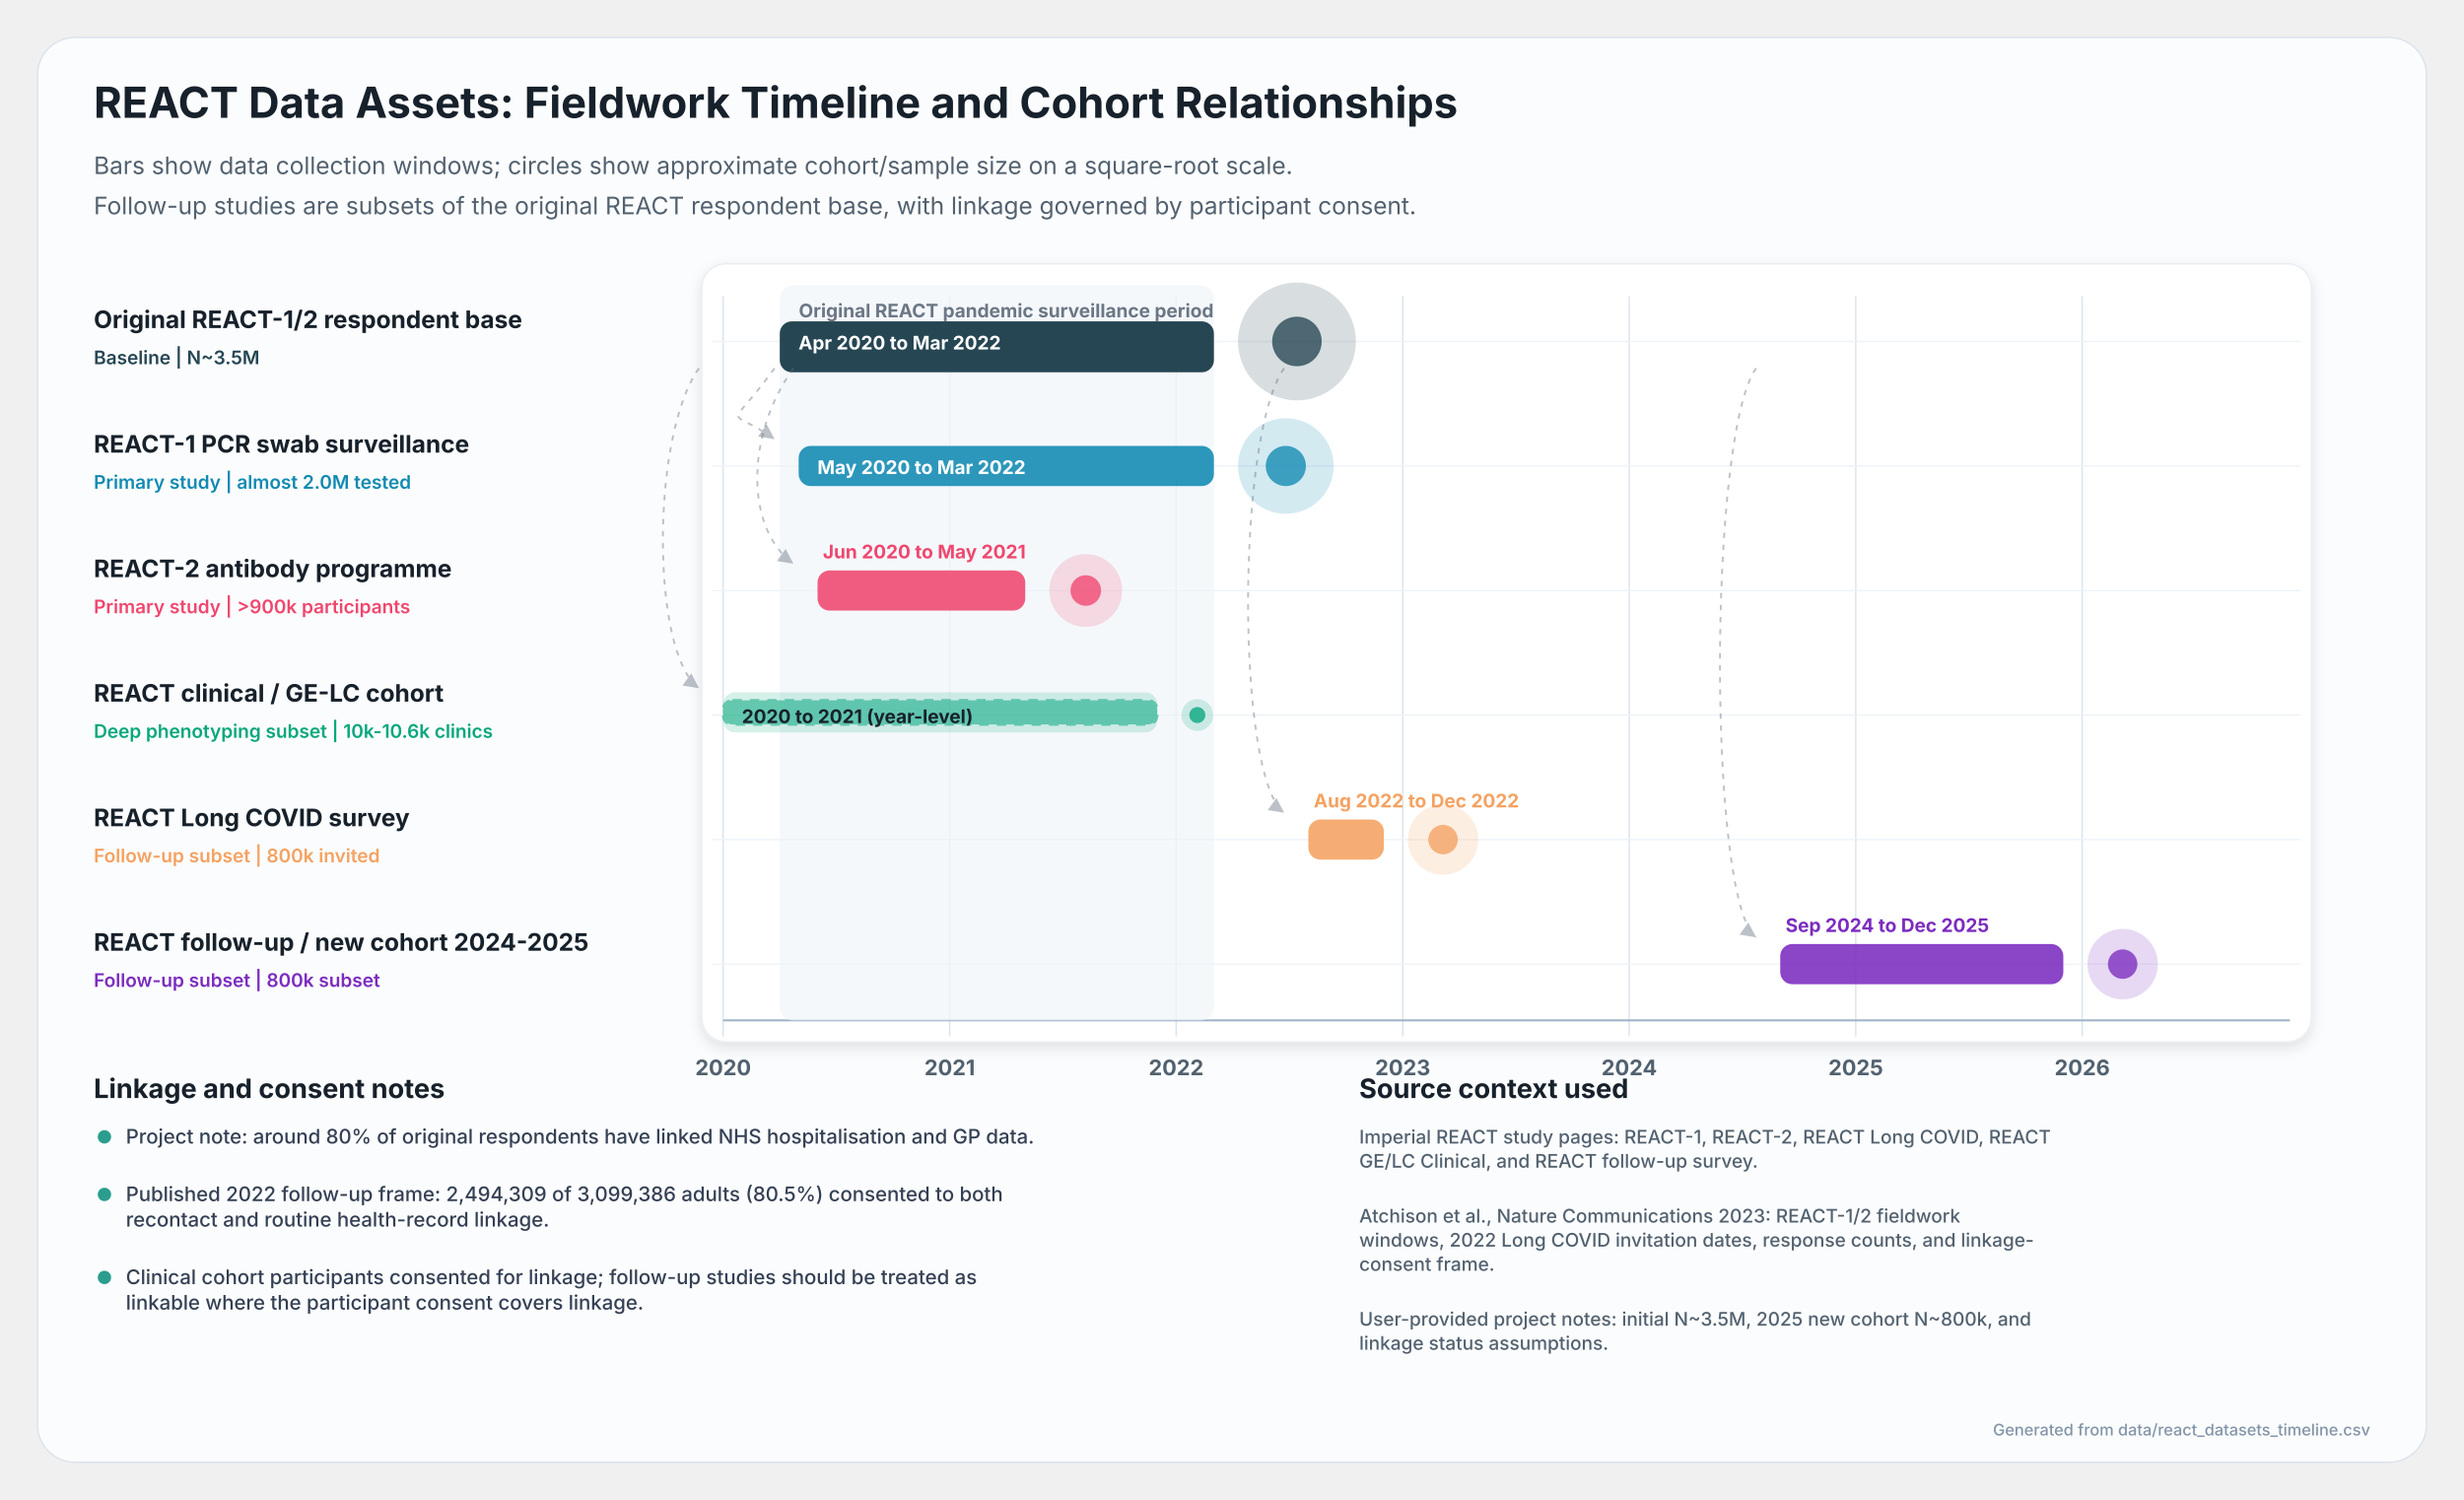
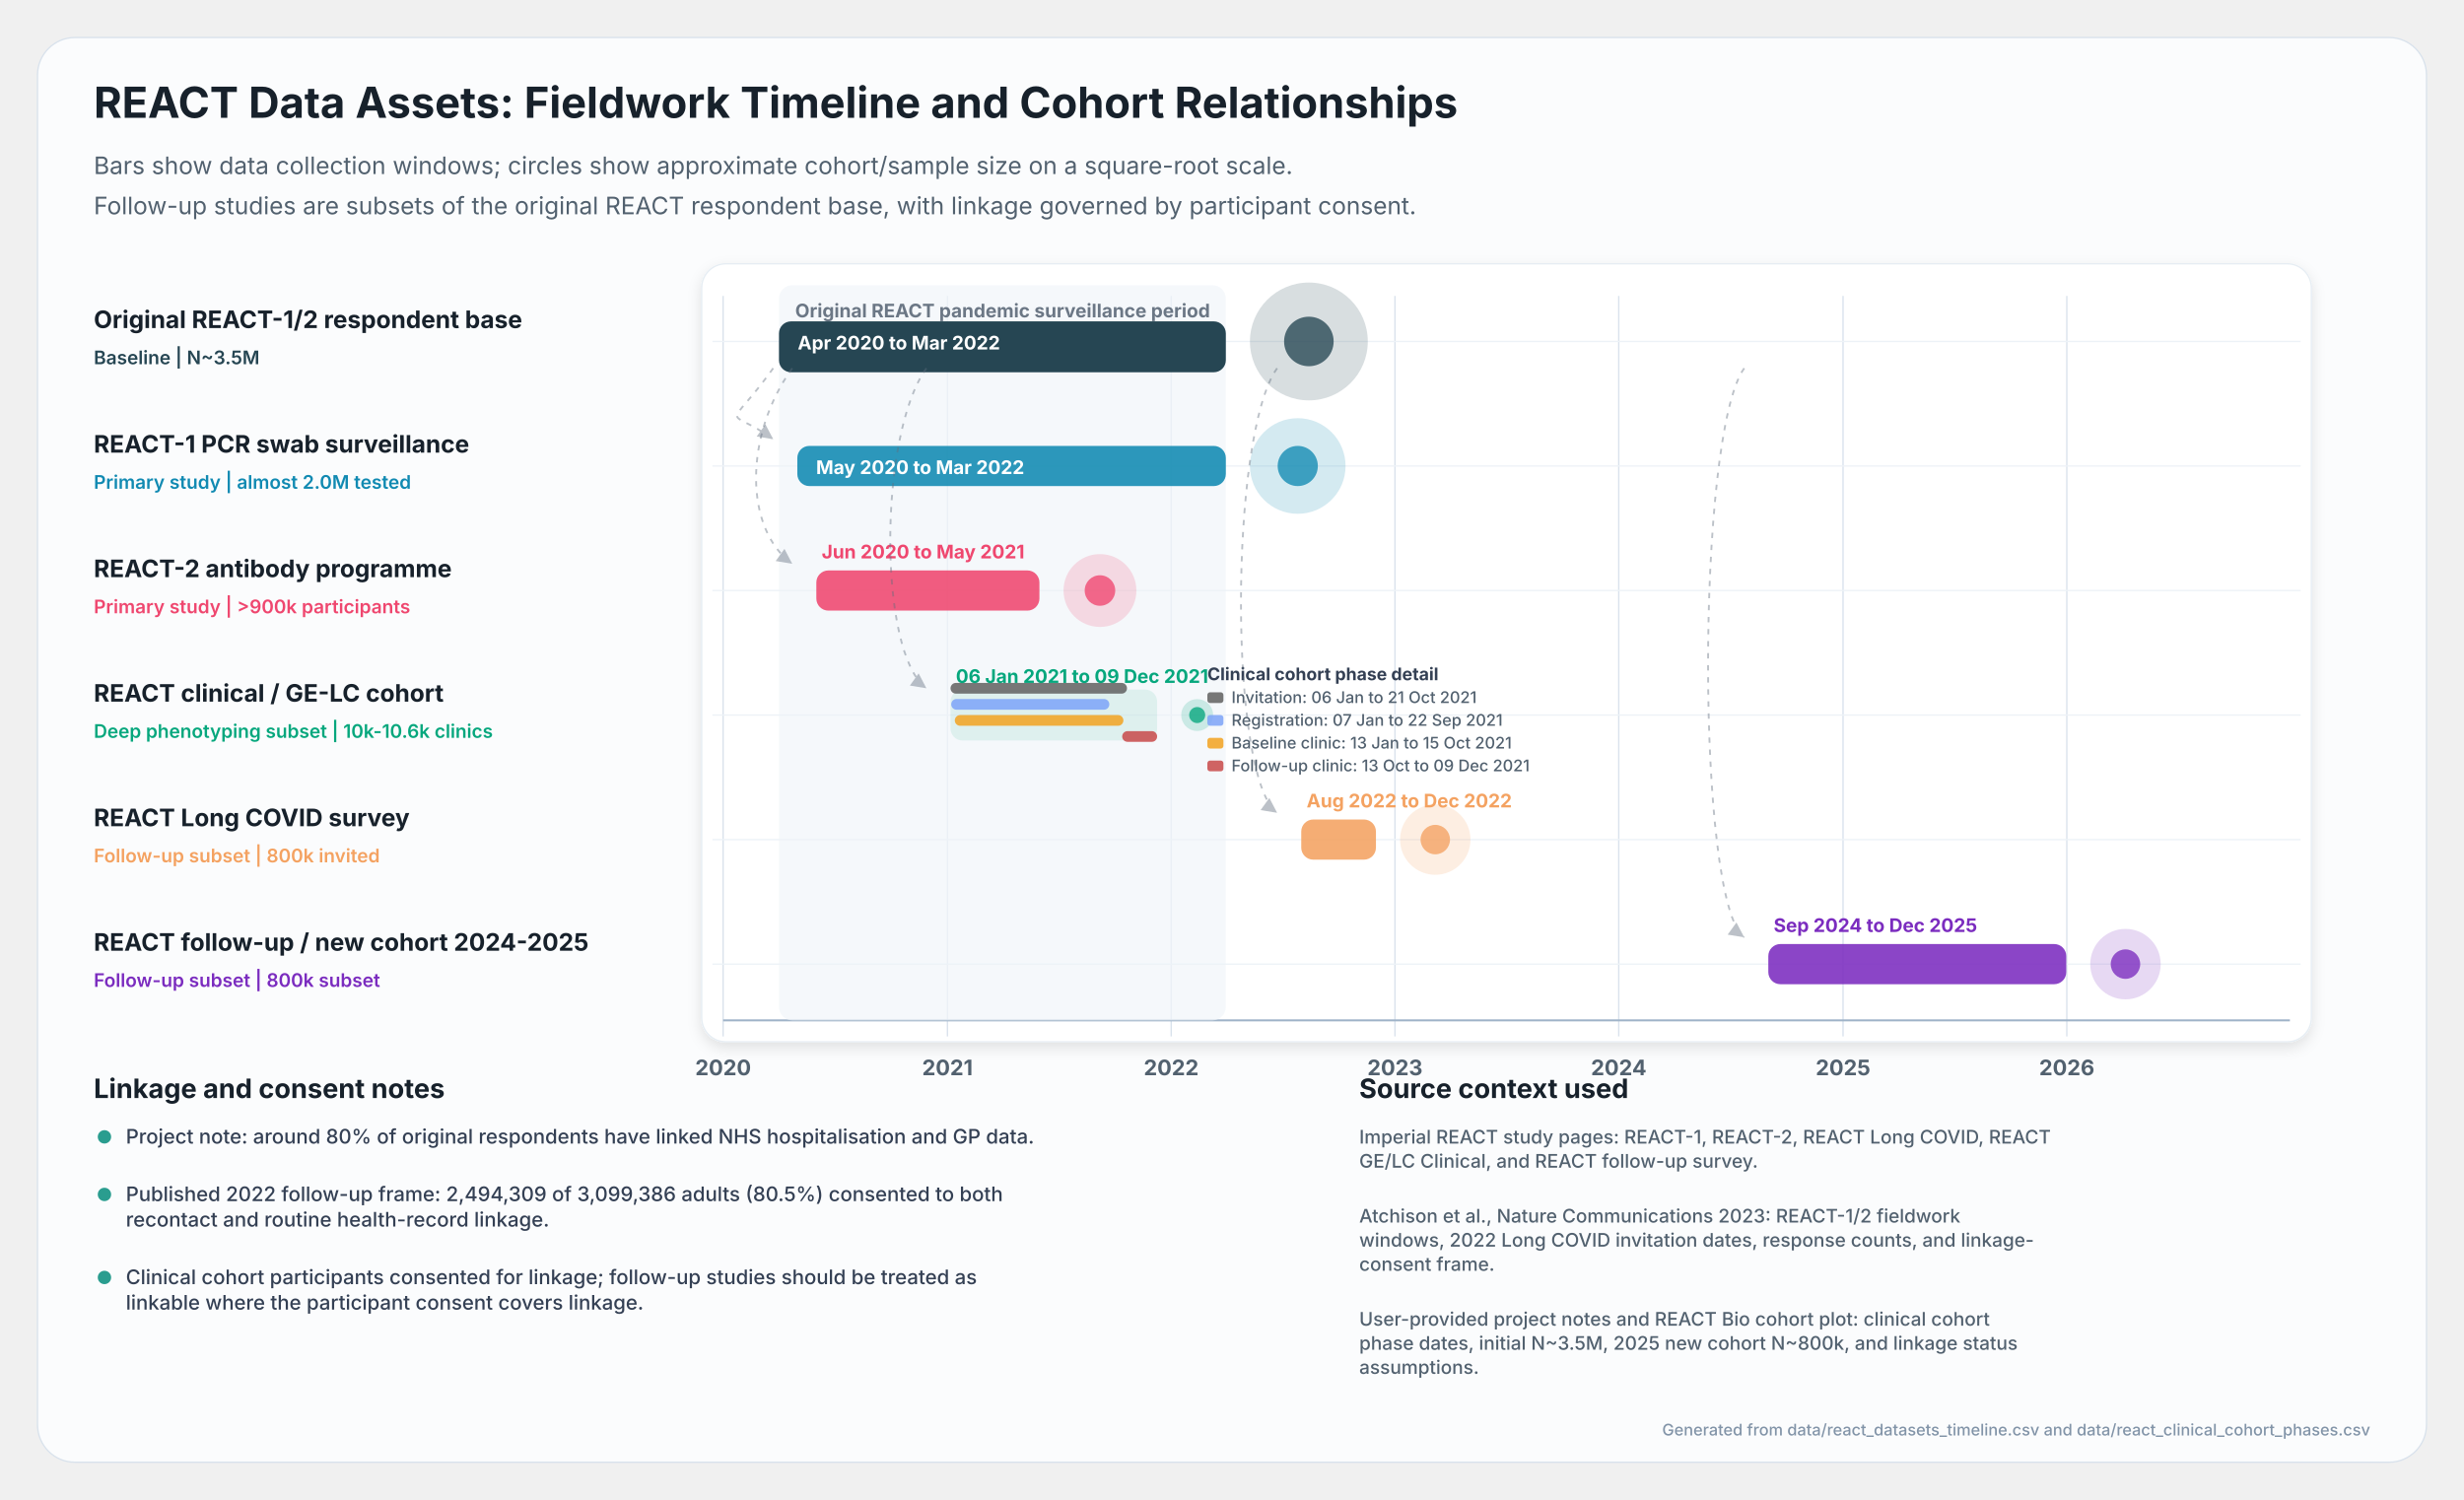
<svg xmlns="http://www.w3.org/2000/svg" width="1840" height="1120" viewBox="0 0 1840 1120" role="img" aria-labelledby="title desc">
  <defs>
    <marker id="arrow" markerWidth="12" markerHeight="12" refX="10" refY="6" orient="auto" markerUnits="strokeWidth">
      <path d="M2,2 L10,6 L2,10 z" fill="#5f6c7b" />
    </marker>
    <filter id="shadow" x="-10%" y="-20%" width="130%" height="150%">
      <feDropShadow dx="0" dy="4" stdDeviation="5" flood-color="#0f172a" flood-opacity="0.11" />
    </filter>
  </defs>
  <style>
text { font-family: Inter, ui-sans-serif, system-ui, -apple-system, BlinkMacSystemFont, "Segoe UI", sans-serif; }
.axis { font-size: 16px; fill: #52616f; }
.small { font-size: 14px; fill: #52616f; }
.tiny { font-size: 12px; fill: #6b7785; }
</style>
  <rect x="28.0" y="28.0" width="1784.0" height="1064.0" rx="28.0" fill="#fbfcfd" opacity="1.000" stroke="#d9e2ec" stroke-width="1" />
  <text x="70.0" y="88.0" font-size="32" font-weight="750" fill="#17212b" text-anchor="start">REACT Data Assets: Fieldwork Timeline and Cohort Relationships</text>
  <text x="70.0" y="130.0" font-size="18" font-weight="400" fill="#52616f" text-anchor="start">Bars show data collection windows; circles show approximate cohort/sample size on a square-root scale.</text>
  <text x="70.0" y="160.0" font-size="18" font-weight="400" fill="#52616f" text-anchor="start">Follow-up studies are subsets of the original REACT respondent base, with linkage governed by participant consent.</text>
  <rect x="524.0" y="197.0" width="1202.0" height="581.0" rx="18.0" fill="#ffffff" opacity="1.000" stroke="#e6edf3" stroke-width="1" filter="url(#shadow)" />
  <path d="M540.0,221.0 L540.0,774.0" fill="none" stroke="#d9e2ec" stroke-width="1" opacity="1.000" />
  <text x="540.0" y="803.0" font-size="16" font-weight="650" fill="#52616f" text-anchor="middle">2020</text>
-   <path d="M709.2,221.0 L709.2,774.0" fill="none" stroke="#d9e2ec" stroke-width="1" opacity="1.000" />
-   <text x="709.2" y="803.0" font-size="16" font-weight="650" fill="#52616f" text-anchor="middle">2021</text>
-   <path d="M878.3,221.0 L878.3,774.0" fill="none" stroke="#d9e2ec" stroke-width="1" opacity="1.000" />
-   <text x="878.3" y="803.0" font-size="16" font-weight="650" fill="#52616f" text-anchor="middle">2022</text>
-   <path d="M1047.5,221.0 L1047.5,774.0" fill="none" stroke="#d9e2ec" stroke-width="1" opacity="1.000" />
-   <text x="1047.5" y="803.0" font-size="16" font-weight="650" fill="#52616f" text-anchor="middle">2023</text>
-   <path d="M1216.6,221.0 L1216.6,774.0" fill="none" stroke="#d9e2ec" stroke-width="1" opacity="1.000" />
-   <text x="1216.6" y="803.0" font-size="16" font-weight="650" fill="#52616f" text-anchor="middle">2024</text>
-   <path d="M1385.8,221.0 L1385.8,774.0" fill="none" stroke="#d9e2ec" stroke-width="1" opacity="1.000" />
-   <text x="1385.8" y="803.0" font-size="16" font-weight="650" fill="#52616f" text-anchor="middle">2025</text>
-   <path d="M1554.9,221.0 L1554.9,774.0" fill="none" stroke="#d9e2ec" stroke-width="1" opacity="1.000" />
-   <text x="1554.9" y="803.0" font-size="16" font-weight="650" fill="#52616f" text-anchor="middle">2026</text>
+   <path d="M707.5,221.0 L707.5,774.0" fill="none" stroke="#d9e2ec" stroke-width="1" opacity="1.000" />
+   <text x="707.5" y="803.0" font-size="16" font-weight="650" fill="#52616f" text-anchor="middle">2021</text>
+   <path d="M874.6,221.0 L874.6,774.0" fill="none" stroke="#d9e2ec" stroke-width="1" opacity="1.000" />
+   <text x="874.6" y="803.0" font-size="16" font-weight="650" fill="#52616f" text-anchor="middle">2022</text>
+   <path d="M1041.7,221.0 L1041.7,774.0" fill="none" stroke="#d9e2ec" stroke-width="1" opacity="1.000" />
+   <text x="1041.7" y="803.0" font-size="16" font-weight="650" fill="#52616f" text-anchor="middle">2023</text>
+   <path d="M1208.8,221.0 L1208.8,774.0" fill="none" stroke="#d9e2ec" stroke-width="1" opacity="1.000" />
+   <text x="1208.8" y="803.0" font-size="16" font-weight="650" fill="#52616f" text-anchor="middle">2024</text>
+   <path d="M1376.3,221.0 L1376.3,774.0" fill="none" stroke="#d9e2ec" stroke-width="1" opacity="1.000" />
+   <text x="1376.3" y="803.0" font-size="16" font-weight="650" fill="#52616f" text-anchor="middle">2025</text>
+   <path d="M1543.4,221.0 L1543.4,774.0" fill="none" stroke="#d9e2ec" stroke-width="1" opacity="1.000" />
+   <text x="1543.4" y="803.0" font-size="16" font-weight="650" fill="#52616f" text-anchor="middle">2026</text>
  <path d="M540.0,762.0 L1710.0,762.0" fill="none" stroke="#9fb3c8" stroke-width="1.5" opacity="1.000" />
-   <rect x="582.3" y="213.0" width="324.2" height="549.0" rx="10.0" fill="#f1f5f9" opacity="0.720" />
-   <text x="751.4" y="237.0" font-size="14" font-weight="650" fill="#6b7785" text-anchor="middle">Original REACT pandemic surveillance period</text>
+   <rect x="581.7" y="213.0" width="333.7" height="549.0" rx="10.0" fill="#f1f5f9" opacity="0.720" />
+   <text x="748.7" y="237.0" font-size="14" font-weight="650" fill="#6b7785" text-anchor="middle">Original REACT pandemic surveillance period</text>
  <path d="M532.0,255.0 L1718.0,255.0" fill="none" stroke="#edf2f7" stroke-width="1" opacity="1.000" />
-   <rect x="582.3" y="240.0" width="324.2" height="38.0" rx="9.0" fill="#264653" opacity="1.000" />
-   <circle cx="968.5" cy="255.0" r="44.0" fill="#264653" opacity="0.18" />
-   <circle cx="968.5" cy="255.0" r="18.5" fill="#264653" opacity="0.78" />
+   <rect x="581.7" y="240.0" width="333.7" height="38.0" rx="9.0" fill="#264653" opacity="1.000" />
+   <circle cx="977.4" cy="255.0" r="44.0" fill="#264653" opacity="0.18" />
+   <circle cx="977.4" cy="255.0" r="18.5" fill="#264653" opacity="0.78" />
  <text x="70.0" y="245.0" font-size="18" font-weight="720" fill="#17212b" text-anchor="start">Original REACT-1/2 respondent base</text>
  <text x="70.0" y="272.0" font-size="14" font-weight="600" fill="#264653" text-anchor="start">Baseline | N~3.5M</text>
-   <text x="596.3" y="261.0" font-size="14" font-weight="700" fill="#ffffff" text-anchor="start">Apr 2020 to Mar 2022</text>
+   <text x="595.7" y="261.0" font-size="14" font-weight="700" fill="#ffffff" text-anchor="start">Apr 2020 to Mar 2022</text>
  <path d="M532.0,348.0 L1718.0,348.0" fill="none" stroke="#edf2f7" stroke-width="1" opacity="1.000" />
-   <rect x="596.4" y="333.0" width="310.1" height="30.0" rx="9.0" fill="#118ab2" opacity="0.880" />
-   <circle cx="960.2" cy="348.0" r="35.7" fill="#118ab2" opacity="0.18" />
-   <circle cx="960.2" cy="348.0" r="15.0" fill="#118ab2" opacity="0.78" />
+   <rect x="595.4" y="333.0" width="320.0" height="30.0" rx="9.0" fill="#118ab2" opacity="0.880" />
+   <circle cx="969.1" cy="348.0" r="35.7" fill="#118ab2" opacity="0.18" />
+   <circle cx="969.1" cy="348.0" r="15.0" fill="#118ab2" opacity="0.78" />
  <text x="70.0" y="338.0" font-size="18" font-weight="650" fill="#17212b" text-anchor="start">REACT-1 PCR swab surveillance</text>
  <text x="70.0" y="365.0" font-size="14" font-weight="600" fill="#118ab2" text-anchor="start">Primary study | almost 2.0M tested</text>
-   <text x="610.4" y="354.0" font-size="14" font-weight="700" fill="#ffffff" text-anchor="start">May 2020 to Mar 2022</text>
-   <path d="M578.4,275.0 C542.4,325.0 542.4,302.0 578.4,328.0" fill="none" stroke="#5f6c7b" stroke-width="1.4" opacity="0.420" stroke-dasharray="4 5" marker-end="url(#arrow)" />
+   <text x="609.4" y="354.0" font-size="14" font-weight="700" fill="#ffffff" text-anchor="start">May 2020 to Mar 2022</text>
+   <path d="M577.4,275.0 C541.4,325.0 541.4,302.0 577.4,328.0" fill="none" stroke="#5f6c7b" stroke-width="1.4" opacity="0.420" stroke-dasharray="4 5" marker-end="url(#arrow)" />
  <path d="M532.0,441.0 L1718.0,441.0" fill="none" stroke="#edf2f7" stroke-width="1" opacity="1.000" />
-   <rect x="610.5" y="426.0" width="155.1" height="30.0" rx="9.0" fill="#ef476f" opacity="0.880" />
-   <circle cx="810.8" cy="441.0" r="27.2" fill="#ef476f" opacity="0.18" />
-   <circle cx="810.8" cy="441.0" r="11.4" fill="#ef476f" opacity="0.78" />
+   <rect x="609.6" y="426.0" width="166.6" height="30.0" rx="9.0" fill="#ef476f" opacity="0.880" />
+   <circle cx="821.4" cy="441.0" r="27.2" fill="#ef476f" opacity="0.18" />
+   <circle cx="821.4" cy="441.0" r="11.4" fill="#ef476f" opacity="0.78" />
  <text x="70.0" y="431.0" font-size="18" font-weight="650" fill="#17212b" text-anchor="start">REACT-2 antibody programme</text>
  <text x="70.0" y="458.0" font-size="14" font-weight="600" fill="#ef476f" text-anchor="start">Primary study | &gt;900k participants</text>
-   <text x="614.5" y="417.0" font-size="14" font-weight="700" fill="#ef476f" text-anchor="start">Jun 2020 to May 2021</text>
-   <path d="M592.5,275.0 C556.5,325.0 556.5,395.0 592.5,421.0" fill="none" stroke="#5f6c7b" stroke-width="1.4" opacity="0.420" stroke-dasharray="4 5" marker-end="url(#arrow)" />
+   <text x="613.6" y="417.0" font-size="14" font-weight="700" fill="#ef476f" text-anchor="start">Jun 2020 to May 2021</text>
+   <path d="M591.6,275.0 C555.6,325.0 555.6,395.0 591.6,421.0" fill="none" stroke="#5f6c7b" stroke-width="1.4" opacity="0.420" stroke-dasharray="4 5" marker-end="url(#arrow)" />
  <path d="M532.0,534.0 L1718.0,534.0" fill="none" stroke="#edf2f7" stroke-width="1" opacity="1.000" />
-   <rect x="540.0" y="517.0" width="324.2" height="30.0" rx="9.0" fill="#06a77d" opacity="0.170" />
-   <rect x="540.0" y="523.0" width="324.2" height="18.0" rx="7.0" fill="#06a77d" opacity="0.550" stroke="#06a77d" stroke-width="2" stroke-dasharray="7 6" />
-   <circle cx="894.1" cy="534.0" r="11.9" fill="#06a77d" opacity="0.18" />
-   <circle cx="894.1" cy="534.0" r="6.0" fill="#06a77d" opacity="0.78" />
+   <rect x="709.8" y="515.0" width="154.3" height="38.0" rx="9.0" fill="#06a77d" opacity="0.100" />
+   <rect x="709.8" y="510.0" width="131.8" height="8.0" rx="4.0" fill="#636363" opacity="0.860" />
+   <rect x="710.3" y="522.0" width="118.1" height="8.0" rx="4.0" fill="#7ea5f8" opacity="0.860" />
+   <rect x="713.0" y="534.0" width="125.9" height="8.0" rx="4.0" fill="#f2a323" opacity="0.860" />
+   <rect x="838.0" y="546.0" width="26.1" height="8.0" rx="4.0" fill="#c94b4b" opacity="0.860" />
+   <circle cx="894.0" cy="534.0" r="11.9" fill="#06a77d" opacity="0.18" />
+   <circle cx="894.0" cy="534.0" r="6.0" fill="#06a77d" opacity="0.78" />
  <text x="70.0" y="524.0" font-size="18" font-weight="650" fill="#17212b" text-anchor="start">REACT clinical / GE-LC cohort</text>
  <text x="70.0" y="551.0" font-size="14" font-weight="600" fill="#06a77d" text-anchor="start">Deep phenotyping subset | 10k-10.6k clinics</text>
-   <text x="554.0" y="540.0" font-size="14" font-weight="700" fill="#17212b" text-anchor="start">2020 to 2021 (year-level)</text>
-   <path d="M522.0,275.0 C486.0,325.0 486.0,488.0 522.0,514.0" fill="none" stroke="#5f6c7b" stroke-width="1.4" opacity="0.420" stroke-dasharray="4 5" marker-end="url(#arrow)" />
+   <text x="713.8" y="510.0" font-size="14" font-weight="700" fill="#06a77d" text-anchor="start">06 Jan 2021 to 09 Dec 2021</text>
+   <text x="901.6" y="508.0" font-size="13" font-weight="750" fill="#344054" text-anchor="start">Clinical cohort phase detail</text>
+   <rect x="901.6" y="517.0" width="12.0" height="8.0" rx="2.0" fill="#636363" opacity="0.860" />
+   <text x="919.6" y="525.0" font-size="12" font-weight="500" fill="#52616f" text-anchor="start">Invitation: 06 Jan to 21 Oct 2021</text>
+   <rect x="901.6" y="534.0" width="12.0" height="8.0" rx="2.0" fill="#7ea5f8" opacity="0.860" />
+   <text x="919.6" y="542.0" font-size="12" font-weight="500" fill="#52616f" text-anchor="start">Registration: 07 Jan to 22 Sep 2021</text>
+   <rect x="901.6" y="551.0" width="12.0" height="8.0" rx="2.0" fill="#f2a323" opacity="0.860" />
+   <text x="919.6" y="559.0" font-size="12" font-weight="500" fill="#52616f" text-anchor="start">Baseline clinic: 13 Jan to 15 Oct 2021</text>
+   <rect x="901.6" y="568.0" width="12.0" height="8.0" rx="2.0" fill="#c94b4b" opacity="0.860" />
+   <text x="919.6" y="576.0" font-size="12" font-weight="500" fill="#52616f" text-anchor="start">Follow-up clinic: 13 Oct to 09 Dec 2021</text>
+   <path d="M691.8,275.0 C655.8,325.0 655.8,488.0 691.8,514.0" fill="none" stroke="#5f6c7b" stroke-width="1.4" opacity="0.420" stroke-dasharray="4 5" marker-end="url(#arrow)" />
  <path d="M532.0,627.0 L1718.0,627.0" fill="none" stroke="#edf2f7" stroke-width="1" opacity="1.000" />
-   <rect x="977.0" y="612.0" width="56.4" height="30.0" rx="9.0" fill="#f4a261" opacity="0.880" />
-   <circle cx="1077.6" cy="627.0" r="26.3" fill="#f4a261" opacity="0.18" />
-   <circle cx="1077.6" cy="627.0" r="11.0" fill="#f4a261" opacity="0.78" />
+   <rect x="971.7" y="612.0" width="55.8" height="30.0" rx="9.0" fill="#f4a261" opacity="0.880" />
+   <circle cx="1071.8" cy="627.0" r="26.3" fill="#f4a261" opacity="0.18" />
+   <circle cx="1071.8" cy="627.0" r="11.0" fill="#f4a261" opacity="0.78" />
  <text x="70.0" y="617.0" font-size="18" font-weight="650" fill="#17212b" text-anchor="start">REACT Long COVID survey</text>
  <text x="70.0" y="644.0" font-size="14" font-weight="600" fill="#f4a261" text-anchor="start">Follow-up subset | 800k invited</text>
-   <text x="981.0" y="603.0" font-size="14" font-weight="700" fill="#f4a261" text-anchor="start">Aug 2022 to Dec 2022</text>
-   <path d="M959.0,275.0 C923.0,325.0 923.0,581.0 959.0,607.0" fill="none" stroke="#5f6c7b" stroke-width="1.4" opacity="0.420" stroke-dasharray="4 5" marker-end="url(#arrow)" />
+   <text x="975.7" y="603.0" font-size="14" font-weight="700" fill="#f4a261" text-anchor="start">Aug 2022 to Dec 2022</text>
+   <path d="M953.7,275.0 C917.7,325.0 917.7,581.0 953.7,607.0" fill="none" stroke="#5f6c7b" stroke-width="1.4" opacity="0.420" stroke-dasharray="4 5" marker-end="url(#arrow)" />
  <path d="M532.0,720.0 L1718.0,720.0" fill="none" stroke="#edf2f7" stroke-width="1" opacity="1.000" />
-   <rect x="1329.4" y="705.0" width="211.4" height="30.0" rx="9.0" fill="#7b2cbf" opacity="0.880" />
-   <circle cx="1585.1" cy="720.0" r="26.3" fill="#7b2cbf" opacity="0.18" />
-   <circle cx="1585.1" cy="720.0" r="11.0" fill="#7b2cbf" opacity="0.78" />
+   <rect x="1320.5" y="705.0" width="222.5" height="30.0" rx="9.0" fill="#7b2cbf" opacity="0.880" />
+   <circle cx="1587.2" cy="720.0" r="26.3" fill="#7b2cbf" opacity="0.18" />
+   <circle cx="1587.2" cy="720.0" r="11.0" fill="#7b2cbf" opacity="0.78" />
  <text x="70.0" y="710.0" font-size="18" font-weight="650" fill="#17212b" text-anchor="start">REACT follow-up / new cohort 2024-2025</text>
  <text x="70.0" y="737.0" font-size="14" font-weight="600" fill="#7b2cbf" text-anchor="start">Follow-up subset | 800k subset</text>
-   <text x="1333.4" y="696.0" font-size="14" font-weight="700" fill="#7b2cbf" text-anchor="start">Sep 2024 to Dec 2025</text>
-   <path d="M1311.4,275.0 C1275.4,325.0 1275.4,674.0 1311.4,700.0" fill="none" stroke="#5f6c7b" stroke-width="1.4" opacity="0.420" stroke-dasharray="4 5" marker-end="url(#arrow)" />
+   <text x="1324.5" y="696.0" font-size="14" font-weight="700" fill="#7b2cbf" text-anchor="start">Sep 2024 to Dec 2025</text>
+   <path d="M1302.5,275.0 C1266.5,325.0 1266.5,674.0 1302.5,700.0" fill="none" stroke="#5f6c7b" stroke-width="1.4" opacity="0.420" stroke-dasharray="4 5" marker-end="url(#arrow)" />
  <text x="70.0" y="820.0" font-size="20" font-weight="750" fill="#17212b" text-anchor="start">Linkage and consent notes</text>
  <circle cx="78.0" cy="849.0" r="5" fill="#2a9d8f" />
  <text x="94.0" y="854.0" font-size="15" font-weight="450" fill="#344054" text-anchor="start">Project note: around 80% of original respondents have linked NHS hospitalisation and GP data.</text>
  <circle cx="78.0" cy="892.0" r="5" fill="#2a9d8f" />
  <text x="94.0" y="897.0" font-size="15" font-weight="450" fill="#344054" text-anchor="start">Published 2022 follow-up frame: 2,494,309 of 3,099,386 adults (80.5%) consented to both</text>
  <text x="94.0" y="916.0" font-size="15" font-weight="450" fill="#344054" text-anchor="start">recontact and routine health-record linkage.</text>
  <circle cx="78.0" cy="954.0" r="5" fill="#2a9d8f" />
  <text x="94.0" y="959.0" font-size="15" font-weight="450" fill="#344054" text-anchor="start">Clinical cohort participants consented for linkage; follow-up studies should be treated as</text>
  <text x="94.0" y="978.0" font-size="15" font-weight="450" fill="#344054" text-anchor="start">linkable where the participant consent covers linkage.</text>
  <text x="1015.0" y="820.0" font-size="20" font-weight="750" fill="#17212b" text-anchor="start">Source context used</text>
  <text x="1015.0" y="854.0" font-size="14" font-weight="450" fill="#52616f" text-anchor="start">Imperial REACT study pages: REACT-1, REACT-2, REACT Long COVID, REACT</text>
  <text x="1015.0" y="872.0" font-size="14" font-weight="450" fill="#52616f" text-anchor="start">GE/LC Clinical, and REACT follow-up survey.</text>
  <text x="1015.0" y="913.0" font-size="14" font-weight="450" fill="#52616f" text-anchor="start">Atchison et al., Nature Communications 2023: REACT-1/2 fieldwork</text>
  <text x="1015.0" y="931.0" font-size="14" font-weight="450" fill="#52616f" text-anchor="start">windows, 2022 Long COVID invitation dates, response counts, and linkage-</text>
  <text x="1015.0" y="949.0" font-size="14" font-weight="450" fill="#52616f" text-anchor="start">consent frame.</text>
-   <text x="1015.0" y="990.0" font-size="14" font-weight="450" fill="#52616f" text-anchor="start">User-provided project notes: initial N~3.5M, 2025 new cohort N~800k, and</text>
-   <text x="1015.0" y="1008.0" font-size="14" font-weight="450" fill="#52616f" text-anchor="start">linkage status assumptions.</text>
-   <text x="1770.0" y="1072.0" font-size="12" font-weight="500" fill="#8294a8" text-anchor="end">Generated from data/react_datasets_timeline.csv</text>
+   <text x="1015.0" y="990.0" font-size="14" font-weight="450" fill="#52616f" text-anchor="start">User-provided project notes and REACT Bio cohort plot: clinical cohort</text>
+   <text x="1015.0" y="1008.0" font-size="14" font-weight="450" fill="#52616f" text-anchor="start">phase dates, initial N~3.5M, 2025 new cohort N~800k, and linkage status</text>
+   <text x="1015.0" y="1026.0" font-size="14" font-weight="450" fill="#52616f" text-anchor="start">assumptions.</text>
+   <text x="1770.0" y="1072.0" font-size="12" font-weight="500" fill="#8294a8" text-anchor="end">Generated from data/react_datasets_timeline.csv and data/react_clinical_cohort_phases.csv</text>
</svg>
